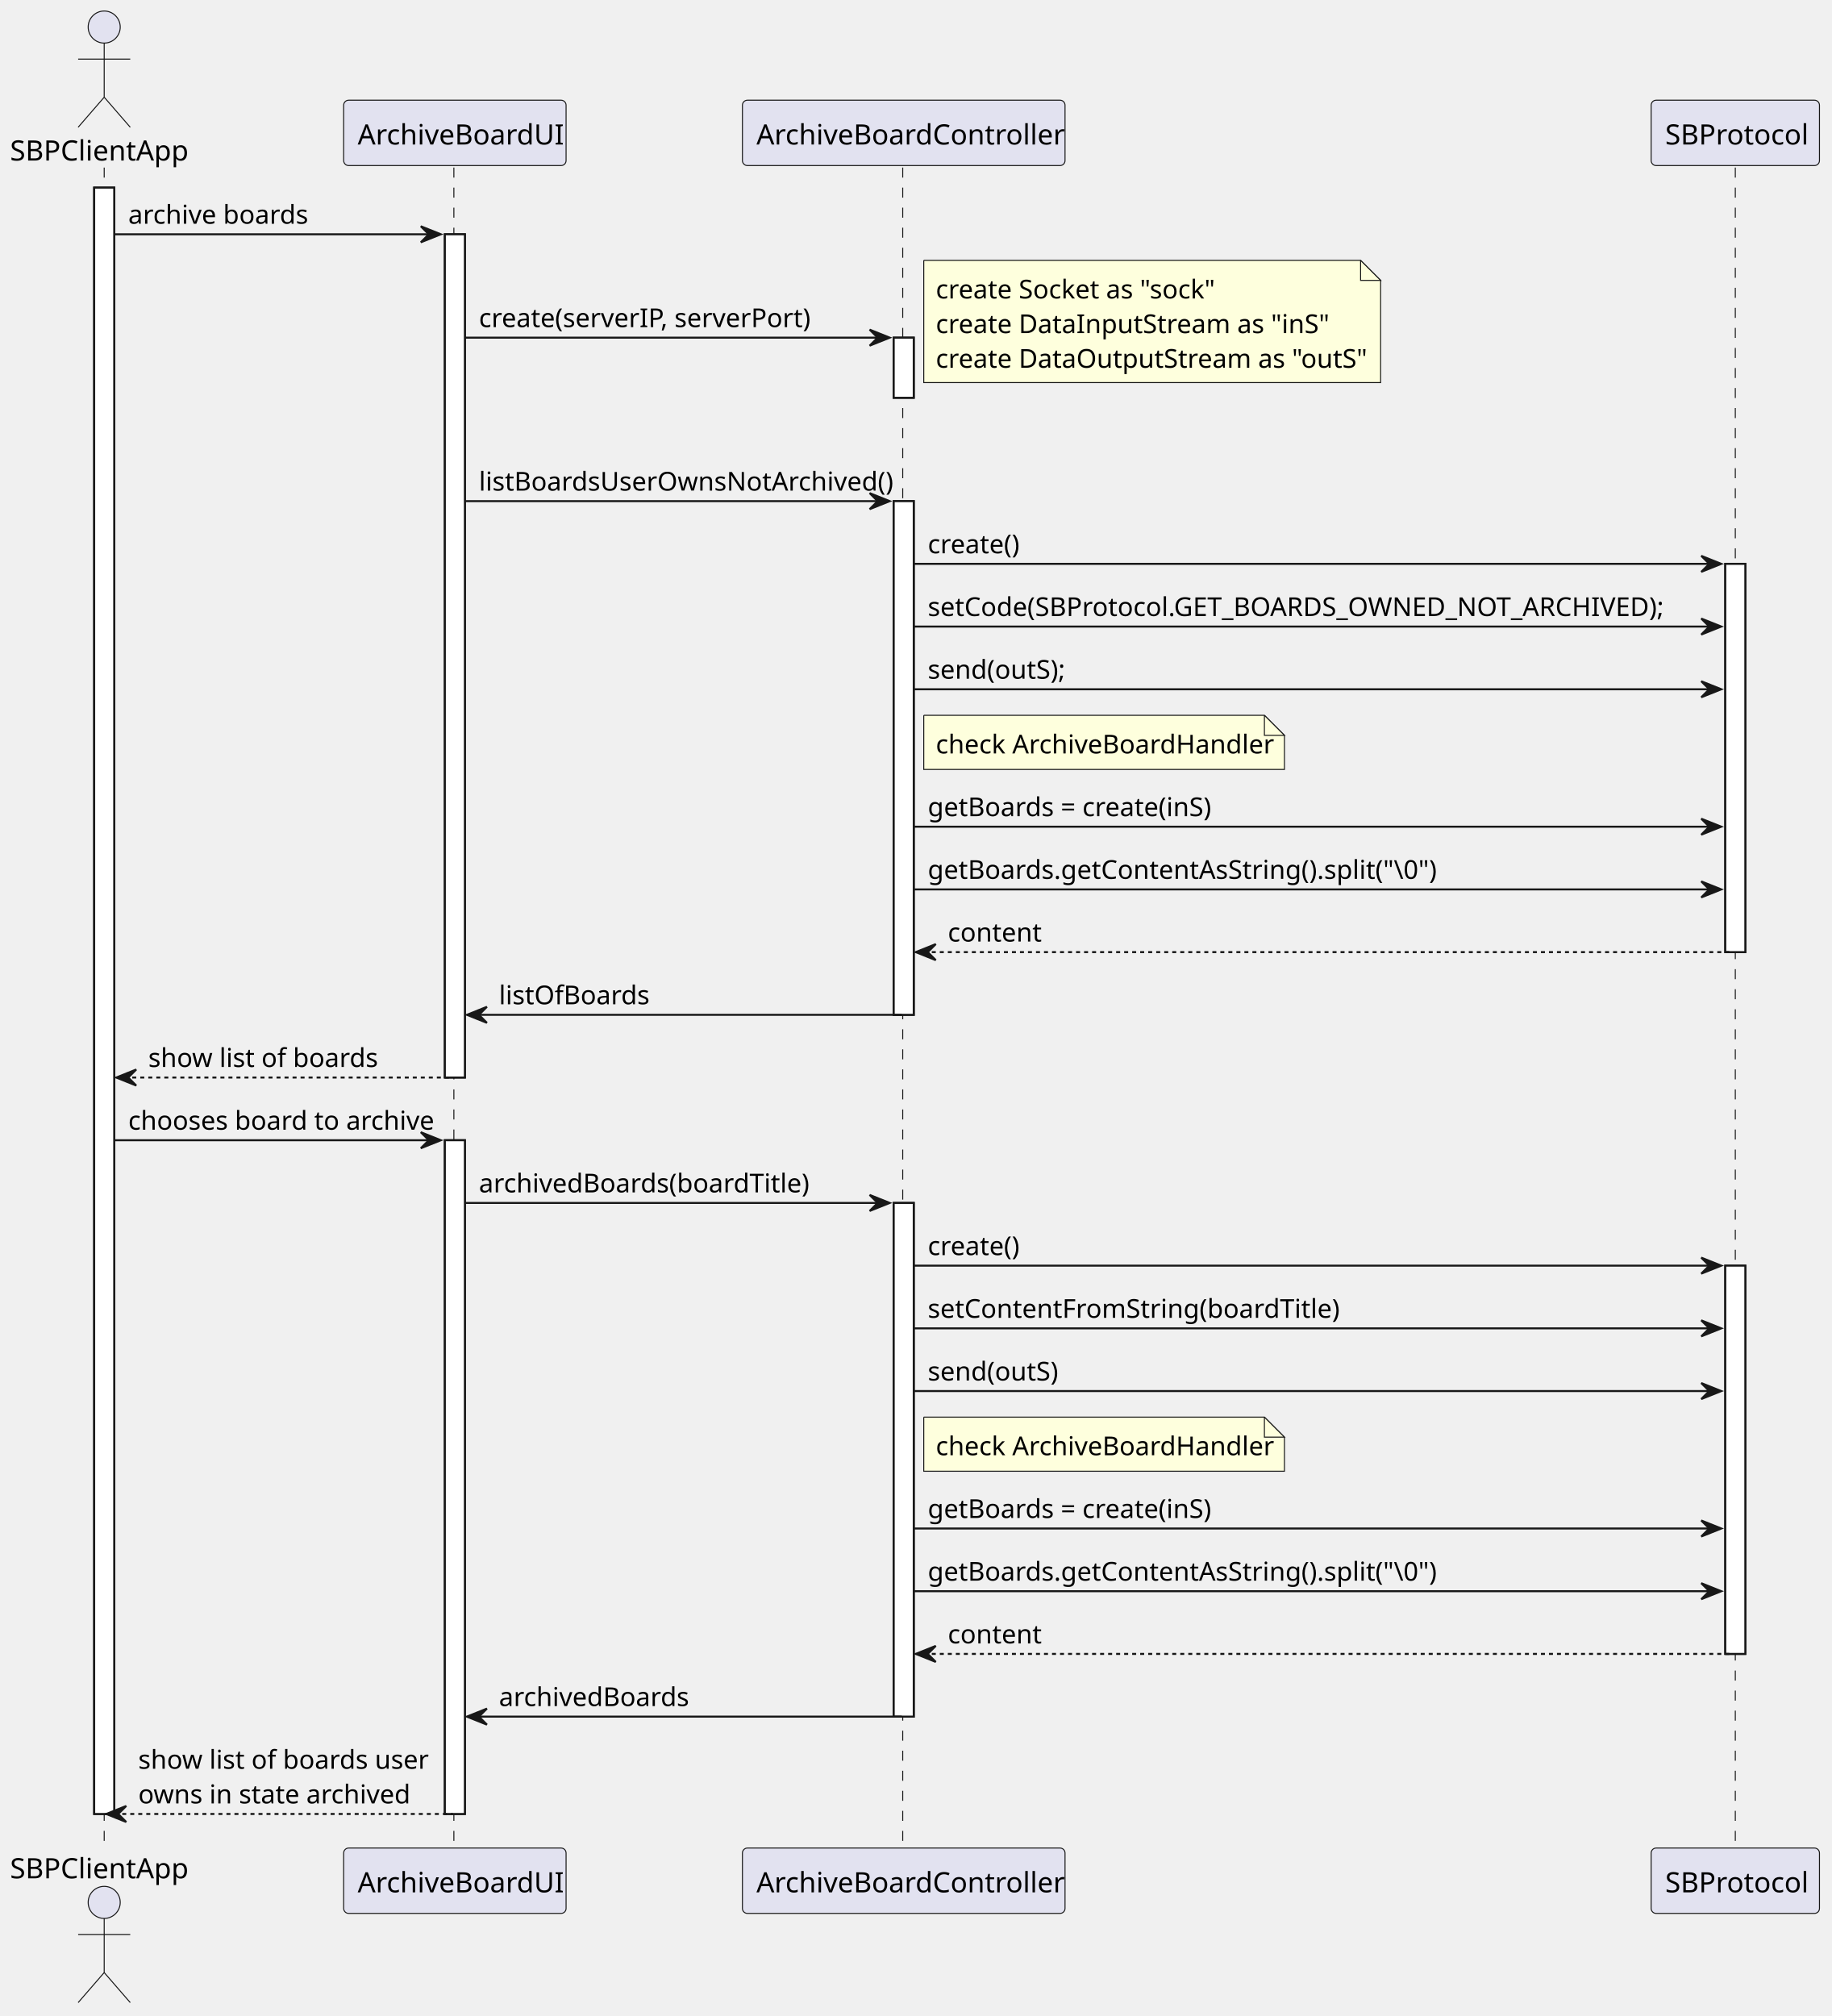
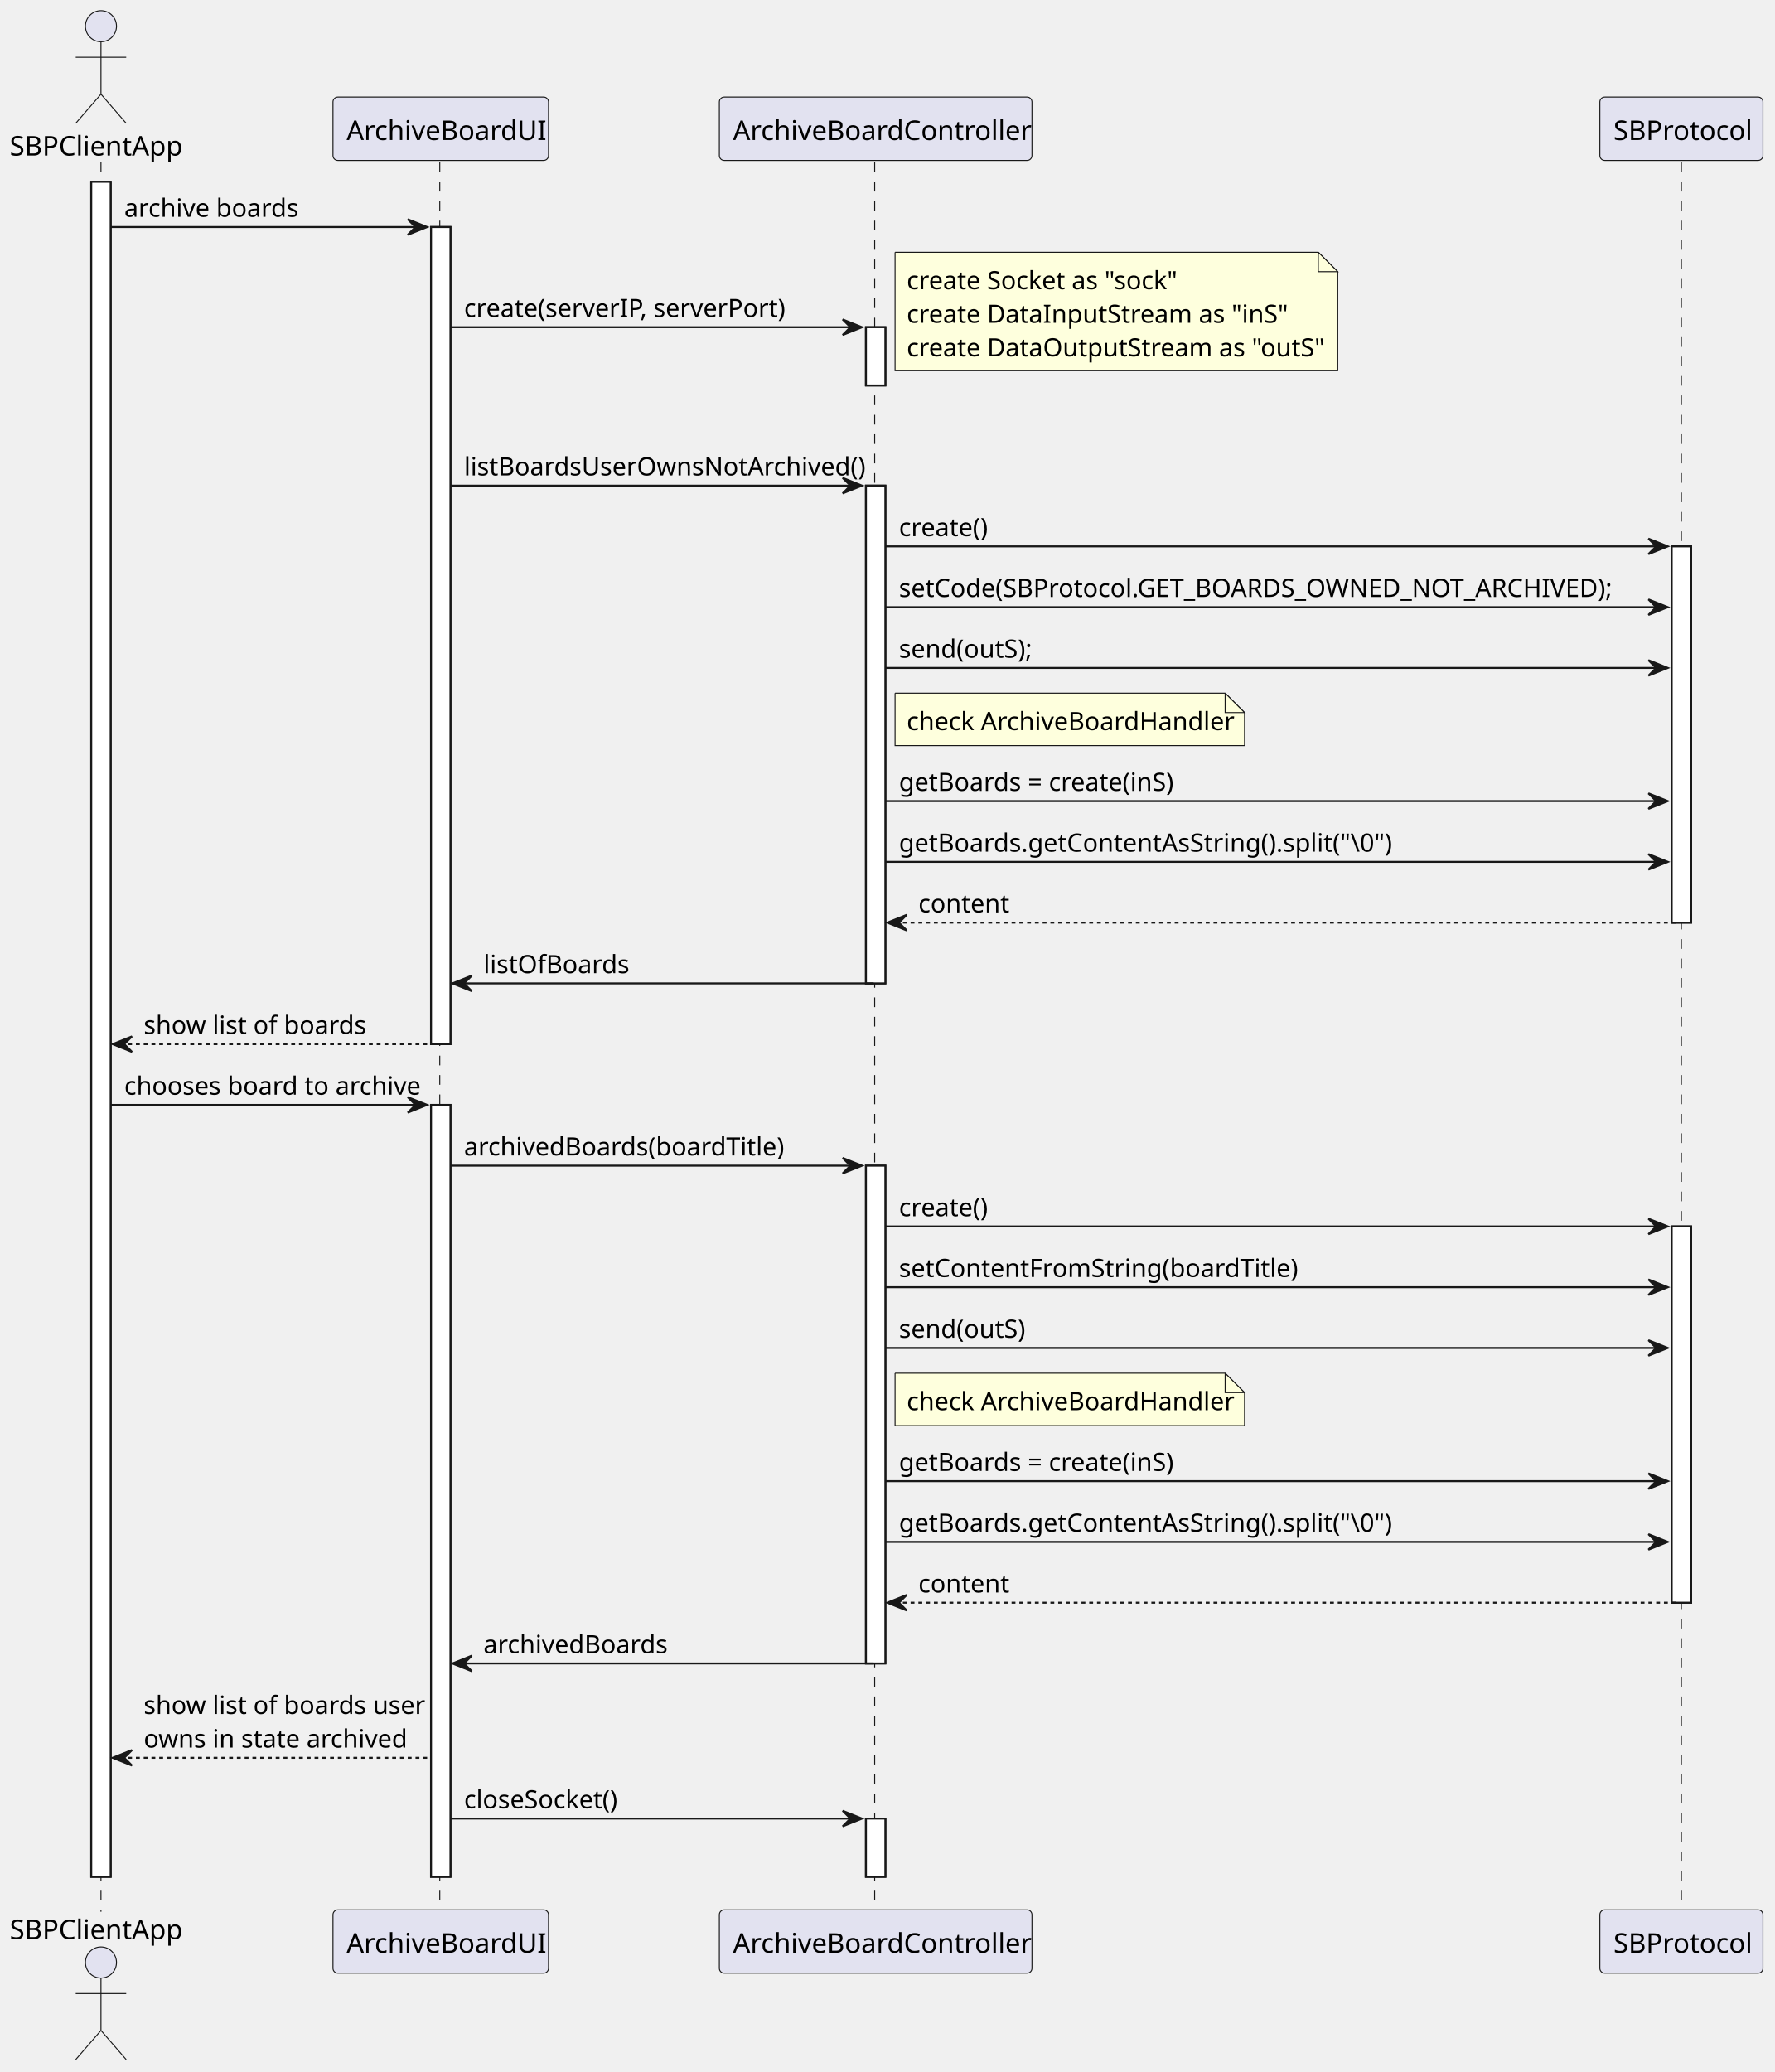
- <svg xmlns="http://www.w3.org/2000/svg" contentStyleType="text/css" height="1006px" preserveAspectRatio="none" style="width:914px;height:1006px;background:#FFFFFF;" version="1.1" viewBox="0 0 914 1006" width="914px" zoomAndPan="magnify">
+ <svg xmlns="http://www.w3.org/2000/svg" contentStyleType="text/css" height="1067px" preserveAspectRatio="none" style="width:914px;height:1067px;background:#FFFFFF;" version="1.1" viewBox="0 0 914 1067" width="914px" zoomAndPan="magnify">
  <defs />
  <g>
-     <rect fill="#FFFFFF" height="811.566" style="stroke:#181818;stroke-width:1.0;" width="10" x="47" y="93.621" />
+     <rect fill="#FFFFFF" height="872.857" style="stroke:#181818;stroke-width:1.0;" width="10" x="47" y="93.621" />
    <rect fill="#FFFFFF" height="420.783" style="stroke:#181818;stroke-width:1.0;" width="10" x="222" y="116.912" />
-     <rect fill="#FFFFFF" height="336.201" style="stroke:#181818;stroke-width:1.0;" width="10" x="222" y="568.986" />
+     <rect fill="#FFFFFF" height="397.492" style="stroke:#181818;stroke-width:1.0;" width="10" x="222" y="568.986" />
    <rect fill="#FFFFFF" height="30" style="stroke:#181818;stroke-width:1.0;" width="10" x="446" y="168.494" />
    <rect fill="#FFFFFF" height="256.328" style="stroke:#181818;stroke-width:1.0;" width="10" x="446" y="250.076" />
    <rect fill="#FFFFFF" height="256.328" style="stroke:#181818;stroke-width:1.0;" width="10" x="446" y="600.277" />
+     <rect fill="#FFFFFF" height="30" style="stroke:#181818;stroke-width:1.0;" width="10" x="446" y="936.479" />
    <rect fill="#FFFFFF" height="193.746" style="stroke:#181818;stroke-width:1.0;" width="10" x="861" y="281.367" />
    <rect fill="#FFFFFF" height="193.746" style="stroke:#181818;stroke-width:1.0;" width="10" x="861" y="631.568" />
-     <line style="stroke:#181818;stroke-width:0.5;stroke-dasharray:5.0,5.0;" x1="52" x2="52" y1="83.621" y2="923.188" />
-     <line style="stroke:#181818;stroke-width:0.5;stroke-dasharray:5.0,5.0;" x1="226.5" x2="226.5" y1="83.621" y2="923.188" />
-     <line style="stroke:#181818;stroke-width:0.5;stroke-dasharray:5.0,5.0;" x1="450.5" x2="450.5" y1="83.621" y2="923.188" />
-     <line style="stroke:#181818;stroke-width:0.5;stroke-dasharray:5.0,5.0;" x1="866" x2="866" y1="83.621" y2="923.188" />
+     <line style="stroke:#181818;stroke-width:0.5;stroke-dasharray:5.0,5.0;" x1="52" x2="52" y1="83.621" y2="984.479" />
+     <line style="stroke:#181818;stroke-width:0.5;stroke-dasharray:5.0,5.0;" x1="226.5" x2="226.5" y1="83.621" y2="984.479" />
+     <line style="stroke:#181818;stroke-width:0.5;stroke-dasharray:5.0,5.0;" x1="450.5" x2="450.5" y1="83.621" y2="984.479" />
+     <line style="stroke:#181818;stroke-width:0.5;stroke-dasharray:5.0,5.0;" x1="866" x2="866" y1="83.621" y2="984.479" />
    <text fill="#000000" font-family="sans-serif" font-size="14" lengthAdjust="spacing" textLength="88" x="5" y="80.107">SBPClientApp</text>
    <ellipse cx="52" cy="13.5" fill="#E2E2F0" rx="8" ry="8" style="stroke:#181818;stroke-width:0.5;" />
    <path d="M52,21.5 L52,48.5 M39,29.5 L65,29.5 M52,48.5 L39,63.5 M52,48.5 L65,63.5 " fill="none" style="stroke:#181818;stroke-width:0.5;" />
-     <text fill="#000000" font-family="sans-serif" font-size="14" lengthAdjust="spacing" textLength="88" x="5" y="937.295">SBPClientApp</text>
-     <ellipse cx="52" cy="949.309" fill="#E2E2F0" rx="8" ry="8" style="stroke:#181818;stroke-width:0.5;" />
-     <path d="M52,957.309 L52,984.309 M39,965.309 L65,965.309 M52,984.309 L39,999.309 M52,984.309 L65,999.309 " fill="none" style="stroke:#181818;stroke-width:0.5;" />
+     <text fill="#000000" font-family="sans-serif" font-size="14" lengthAdjust="spacing" textLength="88" x="5" y="998.586">SBPClientApp</text>
+     <ellipse cx="52" cy="1010.6" fill="#E2E2F0" rx="8" ry="8" style="stroke:#181818;stroke-width:0.5;" />
+     <path d="M52,1018.6 L52,1045.6 M39,1026.6 L65,1026.6 M52,1045.6 L39,1060.6 M52,1045.6 L65,1060.6 " fill="none" style="stroke:#181818;stroke-width:0.5;" />
    <rect fill="#E2E2F0" height="32.621" rx="2.5" ry="2.5" style="stroke:#181818;stroke-width:0.5;" width="111" x="171.5" y="50" />
    <text fill="#000000" font-family="sans-serif" font-size="14" lengthAdjust="spacing" textLength="97" x="178.5" y="72.107">ArchiveBoardUI</text>
-     <rect fill="#E2E2F0" height="32.621" rx="2.5" ry="2.5" style="stroke:#181818;stroke-width:0.5;" width="111" x="171.5" y="922.188" />
-     <text fill="#000000" font-family="sans-serif" font-size="14" lengthAdjust="spacing" textLength="97" x="178.5" y="944.295">ArchiveBoardUI</text>
+     <rect fill="#E2E2F0" height="32.621" rx="2.5" ry="2.5" style="stroke:#181818;stroke-width:0.5;" width="111" x="171.5" y="983.479" />
+     <text fill="#000000" font-family="sans-serif" font-size="14" lengthAdjust="spacing" textLength="97" x="178.5" y="1005.586">ArchiveBoardUI</text>
    <rect fill="#E2E2F0" height="32.621" rx="2.5" ry="2.5" style="stroke:#181818;stroke-width:0.5;" width="161" x="370.5" y="50" />
    <text fill="#000000" font-family="sans-serif" font-size="14" lengthAdjust="spacing" textLength="147" x="377.5" y="72.107">ArchiveBoardController</text>
-     <rect fill="#E2E2F0" height="32.621" rx="2.5" ry="2.5" style="stroke:#181818;stroke-width:0.5;" width="161" x="370.5" y="922.188" />
-     <text fill="#000000" font-family="sans-serif" font-size="14" lengthAdjust="spacing" textLength="147" x="377.5" y="944.295">ArchiveBoardController</text>
+     <rect fill="#E2E2F0" height="32.621" rx="2.5" ry="2.5" style="stroke:#181818;stroke-width:0.5;" width="161" x="370.5" y="983.479" />
+     <text fill="#000000" font-family="sans-serif" font-size="14" lengthAdjust="spacing" textLength="147" x="377.5" y="1005.586">ArchiveBoardController</text>
    <rect fill="#E2E2F0" height="32.621" rx="2.5" ry="2.5" style="stroke:#181818;stroke-width:0.5;" width="84" x="824" y="50" />
    <text fill="#000000" font-family="sans-serif" font-size="14" lengthAdjust="spacing" textLength="70" x="831" y="72.107">SBProtocol</text>
-     <rect fill="#E2E2F0" height="32.621" rx="2.5" ry="2.5" style="stroke:#181818;stroke-width:0.5;" width="84" x="824" y="922.188" />
-     <text fill="#000000" font-family="sans-serif" font-size="14" lengthAdjust="spacing" textLength="70" x="831" y="944.295">SBProtocol</text>
-     <rect fill="#FFFFFF" height="811.566" style="stroke:#181818;stroke-width:1.0;" width="10" x="47" y="93.621" />
+     <rect fill="#E2E2F0" height="32.621" rx="2.5" ry="2.5" style="stroke:#181818;stroke-width:0.5;" width="84" x="824" y="983.479" />
+     <text fill="#000000" font-family="sans-serif" font-size="14" lengthAdjust="spacing" textLength="70" x="831" y="1005.586">SBProtocol</text>
+     <rect fill="#FFFFFF" height="872.857" style="stroke:#181818;stroke-width:1.0;" width="10" x="47" y="93.621" />
    <rect fill="#FFFFFF" height="420.783" style="stroke:#181818;stroke-width:1.0;" width="10" x="222" y="116.912" />
-     <rect fill="#FFFFFF" height="336.201" style="stroke:#181818;stroke-width:1.0;" width="10" x="222" y="568.986" />
+     <rect fill="#FFFFFF" height="397.492" style="stroke:#181818;stroke-width:1.0;" width="10" x="222" y="568.986" />
    <rect fill="#FFFFFF" height="30" style="stroke:#181818;stroke-width:1.0;" width="10" x="446" y="168.494" />
    <rect fill="#FFFFFF" height="256.328" style="stroke:#181818;stroke-width:1.0;" width="10" x="446" y="250.076" />
    <rect fill="#FFFFFF" height="256.328" style="stroke:#181818;stroke-width:1.0;" width="10" x="446" y="600.277" />
+     <rect fill="#FFFFFF" height="30" style="stroke:#181818;stroke-width:1.0;" width="10" x="446" y="936.479" />
    <rect fill="#FFFFFF" height="193.746" style="stroke:#181818;stroke-width:1.0;" width="10" x="861" y="281.367" />
    <rect fill="#FFFFFF" height="193.746" style="stroke:#181818;stroke-width:1.0;" width="10" x="861" y="631.568" />
    <polygon fill="#181818" points="210,112.912,220,116.912,210,120.912,214,116.912" style="stroke:#181818;stroke-width:1.0;" />
    <line style="stroke:#181818;stroke-width:1.0;" x1="57" x2="216" y1="116.912" y2="116.912" />
    <text fill="#000000" font-family="sans-serif" font-size="13" lengthAdjust="spacing" textLength="83" x="64" y="111.649">archive boards</text>
    <polygon fill="#181818" points="434,164.494,444,168.494,434,172.494,438,168.494" style="stroke:#181818;stroke-width:1.0;" />
    <line style="stroke:#181818;stroke-width:1.0;" x1="232" x2="440" y1="168.494" y2="168.494" />
    <text fill="#000000" font-family="sans-serif" font-size="13" lengthAdjust="spacing" textLength="156" x="239" y="163.231">create(serverIP, serverPort)</text>
    <path d="M461,129.912 L461,190.912 L689,190.912 L689,139.912 L679,129.912 L461,129.912 " fill="#FEFFDD" style="stroke:#181818;stroke-width:0.5;" />
    <path d="M679,129.912 L679,139.912 L689,139.912 L679,129.912 " fill="#FEFFDD" style="stroke:#181818;stroke-width:0.5;" />
    <text fill="#000000" font-family="sans-serif" font-size="13" lengthAdjust="spacing" textLength="141" x="467" y="148.94">create Socket as "sock"</text>
    <text fill="#000000" font-family="sans-serif" font-size="13" lengthAdjust="spacing" textLength="188" x="467" y="166.231">create DataInputStream as "inS"</text>
    <text fill="#000000" font-family="sans-serif" font-size="13" lengthAdjust="spacing" textLength="207" x="467" y="183.523">create DataOutputStream as "outS"</text>
    <polygon fill="#181818" points="434,246.076,444,250.076,434,254.076,438,250.076" style="stroke:#181818;stroke-width:1.0;" />
    <line style="stroke:#181818;stroke-width:1.0;" x1="232" x2="440" y1="250.076" y2="250.076" />
    <text fill="#000000" font-family="sans-serif" font-size="13" lengthAdjust="spacing" textLength="195" x="239" y="244.814">listBoardsUserOwnsNotArchived()</text>
    <polygon fill="#181818" points="849,277.367,859,281.367,849,285.367,853,281.367" style="stroke:#181818;stroke-width:1.0;" />
    <line style="stroke:#181818;stroke-width:1.0;" x1="456" x2="855" y1="281.367" y2="281.367" />
    <text fill="#000000" font-family="sans-serif" font-size="13" lengthAdjust="spacing" textLength="44" x="463" y="276.104">create()</text>
    <polygon fill="#181818" points="849,308.658,859,312.658,849,316.658,853,312.658" style="stroke:#181818;stroke-width:1.0;" />
    <line style="stroke:#181818;stroke-width:1.0;" x1="456" x2="855" y1="312.658" y2="312.658" />
    <text fill="#000000" font-family="sans-serif" font-size="13" lengthAdjust="spacing" textLength="381" x="463" y="307.396">setCode(SBProtocol.GET_BOARDS_OWNED_NOT_ARCHIVED);</text>
    <polygon fill="#181818" points="849,339.949,859,343.949,849,347.949,853,343.949" style="stroke:#181818;stroke-width:1.0;" />
    <line style="stroke:#181818;stroke-width:1.0;" x1="456" x2="855" y1="343.949" y2="343.949" />
    <text fill="#000000" font-family="sans-serif" font-size="13" lengthAdjust="spacing" textLength="67" x="463" y="338.687">send(outS);</text>
    <path d="M461,356.949 L461,383.949 L641,383.949 L641,366.949 L631,356.949 L461,356.949 " fill="#FEFFDD" style="stroke:#181818;stroke-width:0.5;" />
    <path d="M631,356.949 L631,366.949 L641,366.949 L631,356.949 " fill="#FEFFDD" style="stroke:#181818;stroke-width:0.5;" />
    <text fill="#000000" font-family="sans-serif" font-size="13" lengthAdjust="spacing" textLength="159" x="467" y="375.978">check ArchiveBoardHandler</text>
    <polygon fill="#181818" points="849,408.531,859,412.531,849,416.531,853,412.531" style="stroke:#181818;stroke-width:1.0;" />
    <line style="stroke:#181818;stroke-width:1.0;" x1="456" x2="855" y1="412.531" y2="412.531" />
    <text fill="#000000" font-family="sans-serif" font-size="13" lengthAdjust="spacing" textLength="138" x="463" y="407.269">getBoards = create(inS)</text>
    <polygon fill="#181818" points="849,439.822,859,443.822,849,447.822,853,443.822" style="stroke:#181818;stroke-width:1.0;" />
    <line style="stroke:#181818;stroke-width:1.0;" x1="456" x2="855" y1="443.822" y2="443.822" />
    <text fill="#000000" font-family="sans-serif" font-size="13" lengthAdjust="spacing" textLength="241" x="463" y="438.56">getBoards.getContentAsString().split("\0")</text>
    <polygon fill="#181818" points="467,471.113,457,475.113,467,479.113,463,475.113" style="stroke:#181818;stroke-width:1.0;" />
    <line style="stroke:#181818;stroke-width:1.0;stroke-dasharray:2.0,2.0;" x1="461" x2="865" y1="475.113" y2="475.113" />
    <text fill="#000000" font-family="sans-serif" font-size="13" lengthAdjust="spacing" textLength="43" x="473" y="469.851">content</text>
    <polygon fill="#181818" points="243,502.404,233,506.404,243,510.404,239,506.404" style="stroke:#181818;stroke-width:1.0;" />
    <line style="stroke:#181818;stroke-width:1.0;" x1="237" x2="450" y1="506.404" y2="506.404" />
    <text fill="#000000" font-family="sans-serif" font-size="13" lengthAdjust="spacing" textLength="71" x="249" y="501.142">listOfBoards</text>
    <polygon fill="#181818" points="68,533.695,58,537.695,68,541.695,64,537.695" style="stroke:#181818;stroke-width:1.0;" />
    <line style="stroke:#181818;stroke-width:1.0;stroke-dasharray:2.0,2.0;" x1="62" x2="226" y1="537.695" y2="537.695" />
    <text fill="#000000" font-family="sans-serif" font-size="13" lengthAdjust="spacing" textLength="108" x="74" y="532.433">show list of boards</text>
    <polygon fill="#181818" points="210,564.986,220,568.986,210,572.986,214,568.986" style="stroke:#181818;stroke-width:1.0;" />
    <line style="stroke:#181818;stroke-width:1.0;" x1="57" x2="216" y1="568.986" y2="568.986" />
    <text fill="#000000" font-family="sans-serif" font-size="13" lengthAdjust="spacing" textLength="144" x="64" y="563.724">chooses board to archive</text>
    <polygon fill="#181818" points="434,596.277,444,600.277,434,604.277,438,600.277" style="stroke:#181818;stroke-width:1.0;" />
    <line style="stroke:#181818;stroke-width:1.0;" x1="232" x2="440" y1="600.277" y2="600.277" />
    <text fill="#000000" font-family="sans-serif" font-size="13" lengthAdjust="spacing" textLength="152" x="239" y="595.015">archivedBoards(boardTitle)</text>
    <polygon fill="#181818" points="849,627.568,859,631.568,849,635.568,853,631.568" style="stroke:#181818;stroke-width:1.0;" />
    <line style="stroke:#181818;stroke-width:1.0;" x1="456" x2="855" y1="631.568" y2="631.568" />
    <text fill="#000000" font-family="sans-serif" font-size="13" lengthAdjust="spacing" textLength="44" x="463" y="626.306">create()</text>
    <polygon fill="#181818" points="849,658.859,859,662.859,849,666.859,853,662.859" style="stroke:#181818;stroke-width:1.0;" />
    <line style="stroke:#181818;stroke-width:1.0;" x1="456" x2="855" y1="662.859" y2="662.859" />
    <text fill="#000000" font-family="sans-serif" font-size="13" lengthAdjust="spacing" textLength="191" x="463" y="657.597">setContentFromString(boardTitle)</text>
    <polygon fill="#181818" points="849,690.15,859,694.15,849,698.15,853,694.15" style="stroke:#181818;stroke-width:1.0;" />
    <line style="stroke:#181818;stroke-width:1.0;" x1="456" x2="855" y1="694.15" y2="694.15" />
    <text fill="#000000" font-family="sans-serif" font-size="13" lengthAdjust="spacing" textLength="63" x="463" y="688.888">send(outS)</text>
    <path d="M461,707.15 L461,734.15 L641,734.15 L641,717.15 L631,707.15 L461,707.15 " fill="#FEFFDD" style="stroke:#181818;stroke-width:0.5;" />
    <path d="M631,707.15 L631,717.15 L641,717.15 L631,707.15 " fill="#FEFFDD" style="stroke:#181818;stroke-width:0.5;" />
    <text fill="#000000" font-family="sans-serif" font-size="13" lengthAdjust="spacing" textLength="159" x="467" y="726.179">check ArchiveBoardHandler</text>
    <polygon fill="#181818" points="849,758.732,859,762.732,849,766.732,853,762.732" style="stroke:#181818;stroke-width:1.0;" />
    <line style="stroke:#181818;stroke-width:1.0;" x1="456" x2="855" y1="762.732" y2="762.732" />
    <text fill="#000000" font-family="sans-serif" font-size="13" lengthAdjust="spacing" textLength="138" x="463" y="757.47">getBoards = create(inS)</text>
    <polygon fill="#181818" points="849,790.023,859,794.023,849,798.023,853,794.023" style="stroke:#181818;stroke-width:1.0;" />
    <line style="stroke:#181818;stroke-width:1.0;" x1="456" x2="855" y1="794.023" y2="794.023" />
    <text fill="#000000" font-family="sans-serif" font-size="13" lengthAdjust="spacing" textLength="241" x="463" y="788.761">getBoards.getContentAsString().split("\0")</text>
    <polygon fill="#181818" points="467,821.314,457,825.314,467,829.314,463,825.314" style="stroke:#181818;stroke-width:1.0;" />
    <line style="stroke:#181818;stroke-width:1.0;stroke-dasharray:2.0,2.0;" x1="461" x2="865" y1="825.314" y2="825.314" />
    <text fill="#000000" font-family="sans-serif" font-size="13" lengthAdjust="spacing" textLength="43" x="473" y="820.052">content</text>
    <polygon fill="#181818" points="243,852.606,233,856.606,243,860.606,239,856.606" style="stroke:#181818;stroke-width:1.0;" />
    <line style="stroke:#181818;stroke-width:1.0;" x1="237" x2="450" y1="856.606" y2="856.606" />
    <text fill="#000000" font-family="sans-serif" font-size="13" lengthAdjust="spacing" textLength="88" x="249" y="851.343">archivedBoards</text>
-     <polygon fill="#181818" points="63,901.188,53,905.188,63,909.188,59,905.188" style="stroke:#181818;stroke-width:1.0;" />
-     <line style="stroke:#181818;stroke-width:1.0;stroke-dasharray:2.0,2.0;" x1="57" x2="226" y1="905.188" y2="905.188" />
-     <text fill="#000000" font-family="sans-serif" font-size="13" lengthAdjust="spacing" textLength="137" x="69" y="882.634">show list of boards user</text>
-     <text fill="#000000" font-family="sans-serif" font-size="13" lengthAdjust="spacing" textLength="128" x="69" y="899.925">owns in state archived</text>
+     <polygon fill="#181818" points="68,901.188,58,905.188,68,909.188,64,905.188" style="stroke:#181818;stroke-width:1.0;" />
+     <line style="stroke:#181818;stroke-width:1.0;stroke-dasharray:2.0,2.0;" x1="62" x2="221" y1="905.188" y2="905.188" />
+     <text fill="#000000" font-family="sans-serif" font-size="13" lengthAdjust="spacing" textLength="137" x="74" y="882.634">show list of boards user</text>
+     <text fill="#000000" font-family="sans-serif" font-size="13" lengthAdjust="spacing" textLength="128" x="74" y="899.925">owns in state archived</text>
+     <polygon fill="#181818" points="434,932.479,444,936.479,434,940.479,438,936.479" style="stroke:#181818;stroke-width:1.0;" />
+     <line style="stroke:#181818;stroke-width:1.0;" x1="232" x2="440" y1="936.479" y2="936.479" />
+     <text fill="#000000" font-family="sans-serif" font-size="13" lengthAdjust="spacing" textLength="80" x="239" y="931.216">closeSocket()</text>
  </g>
</svg>
